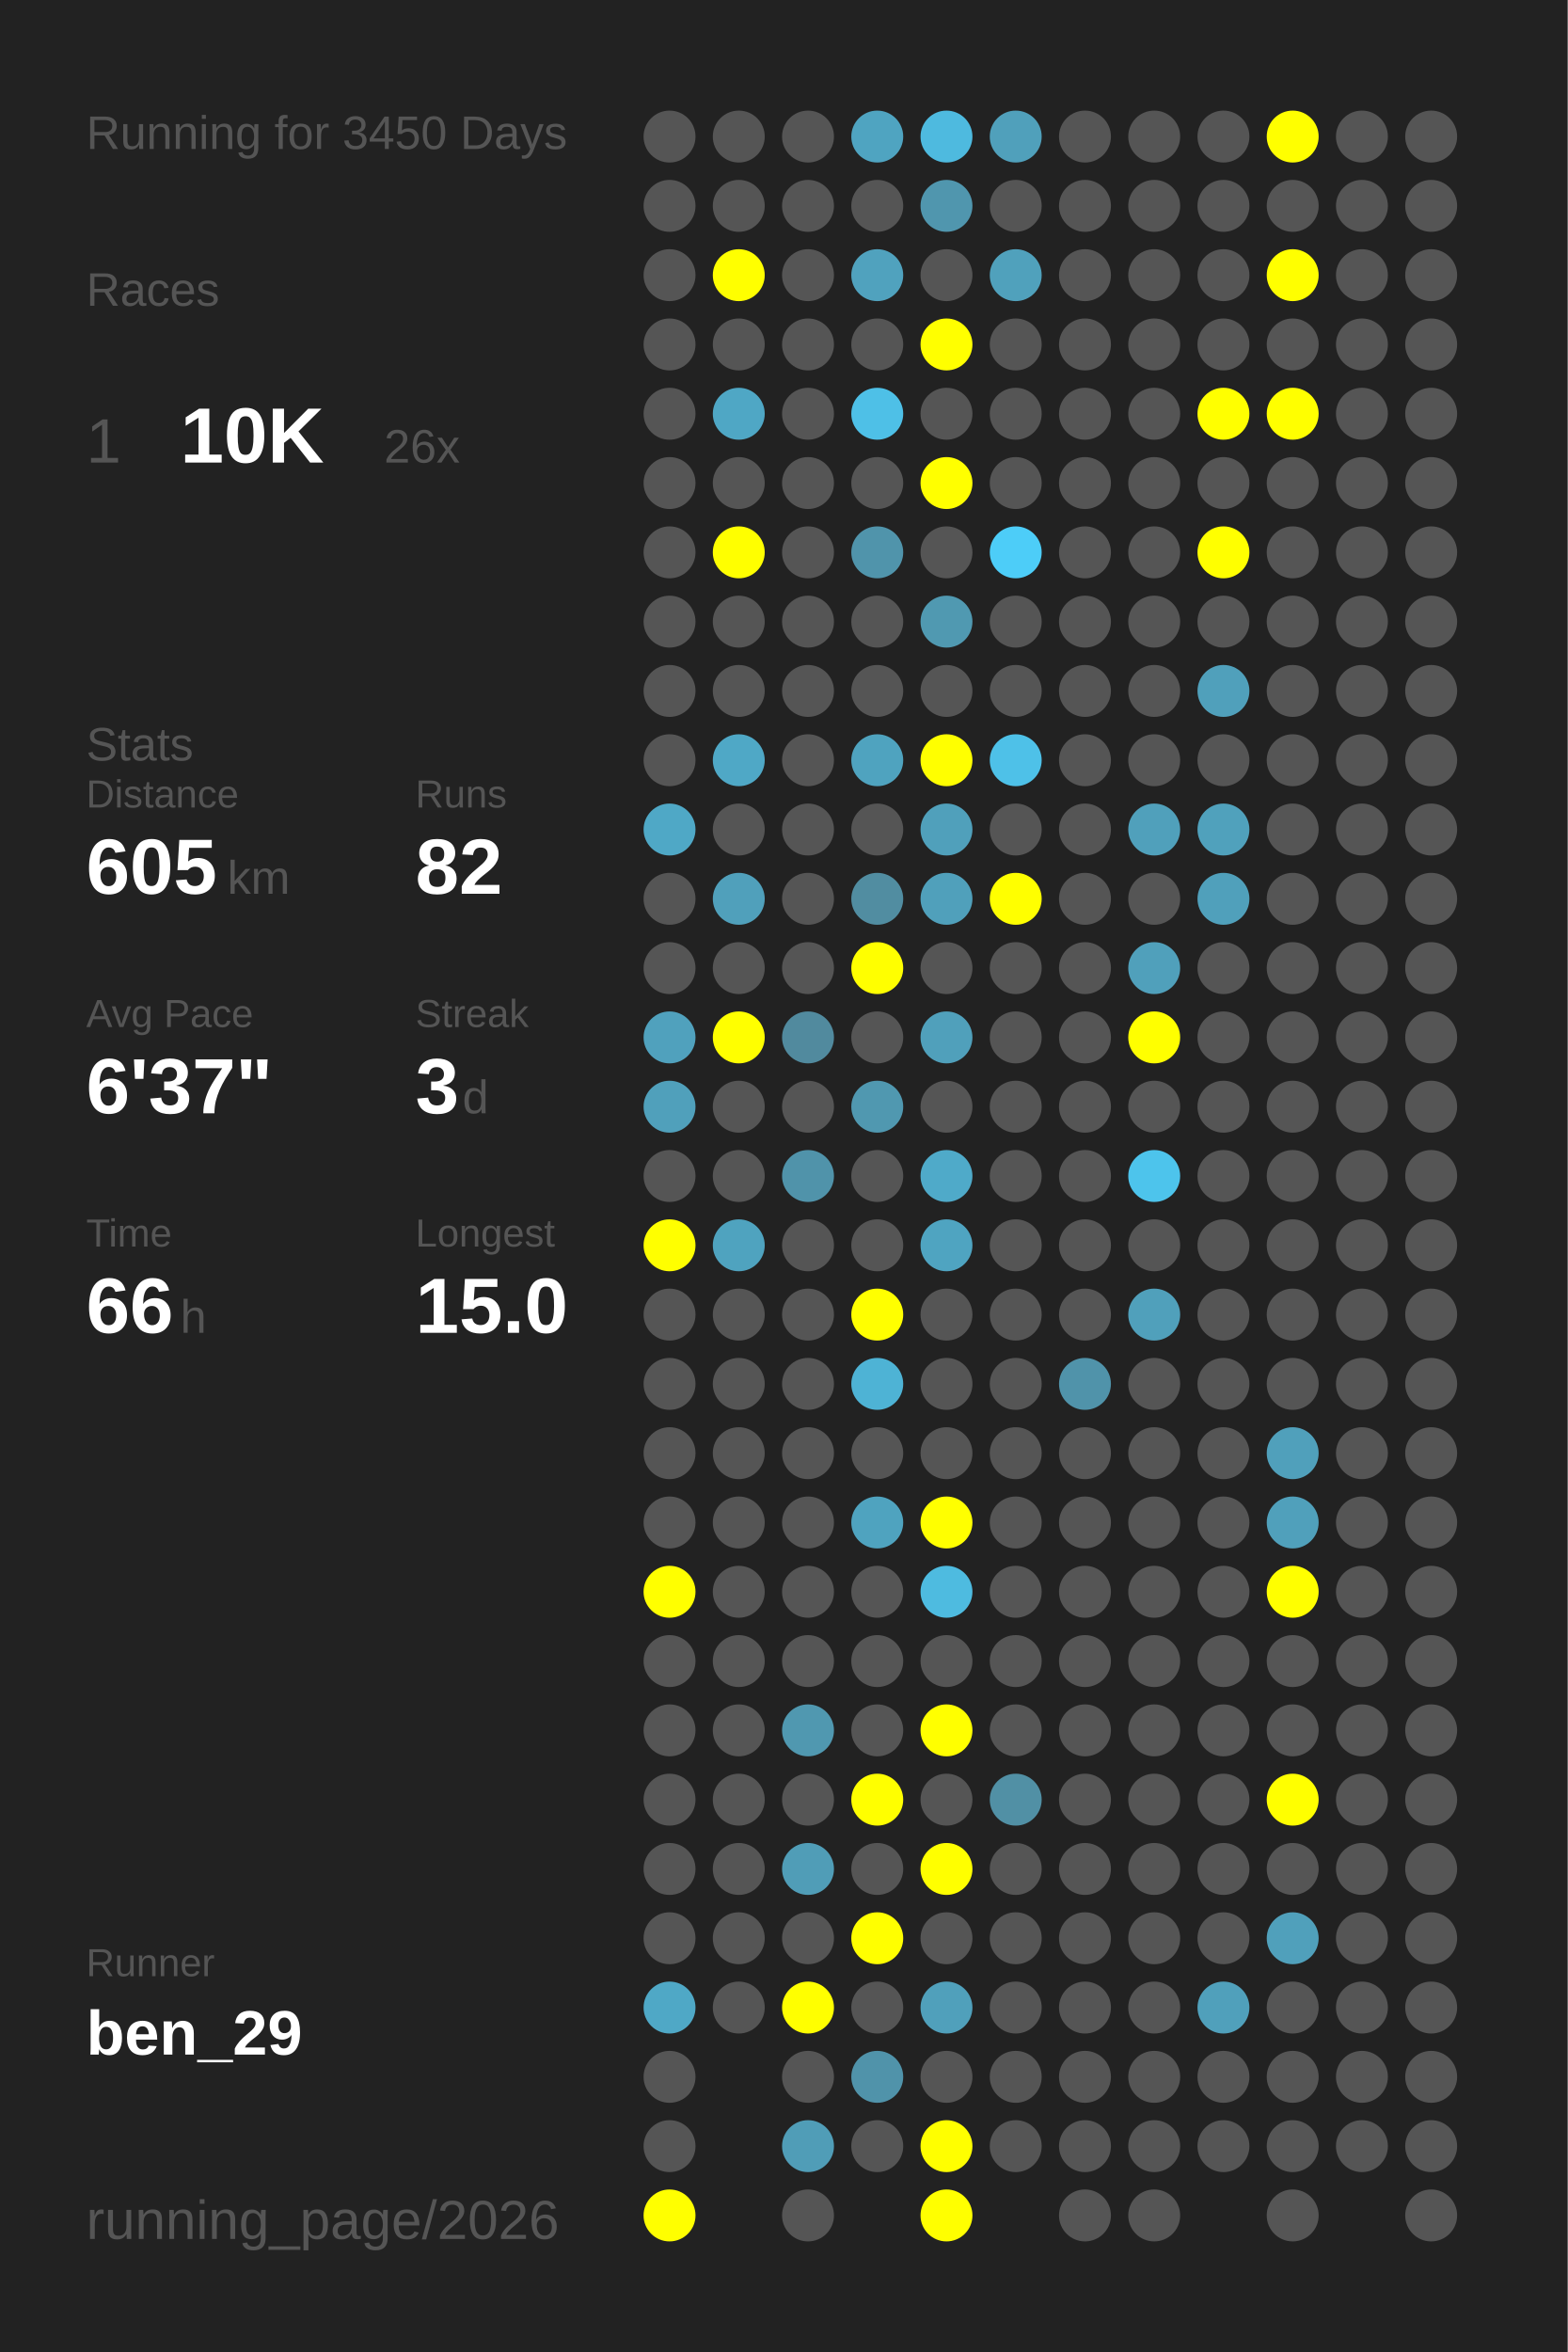
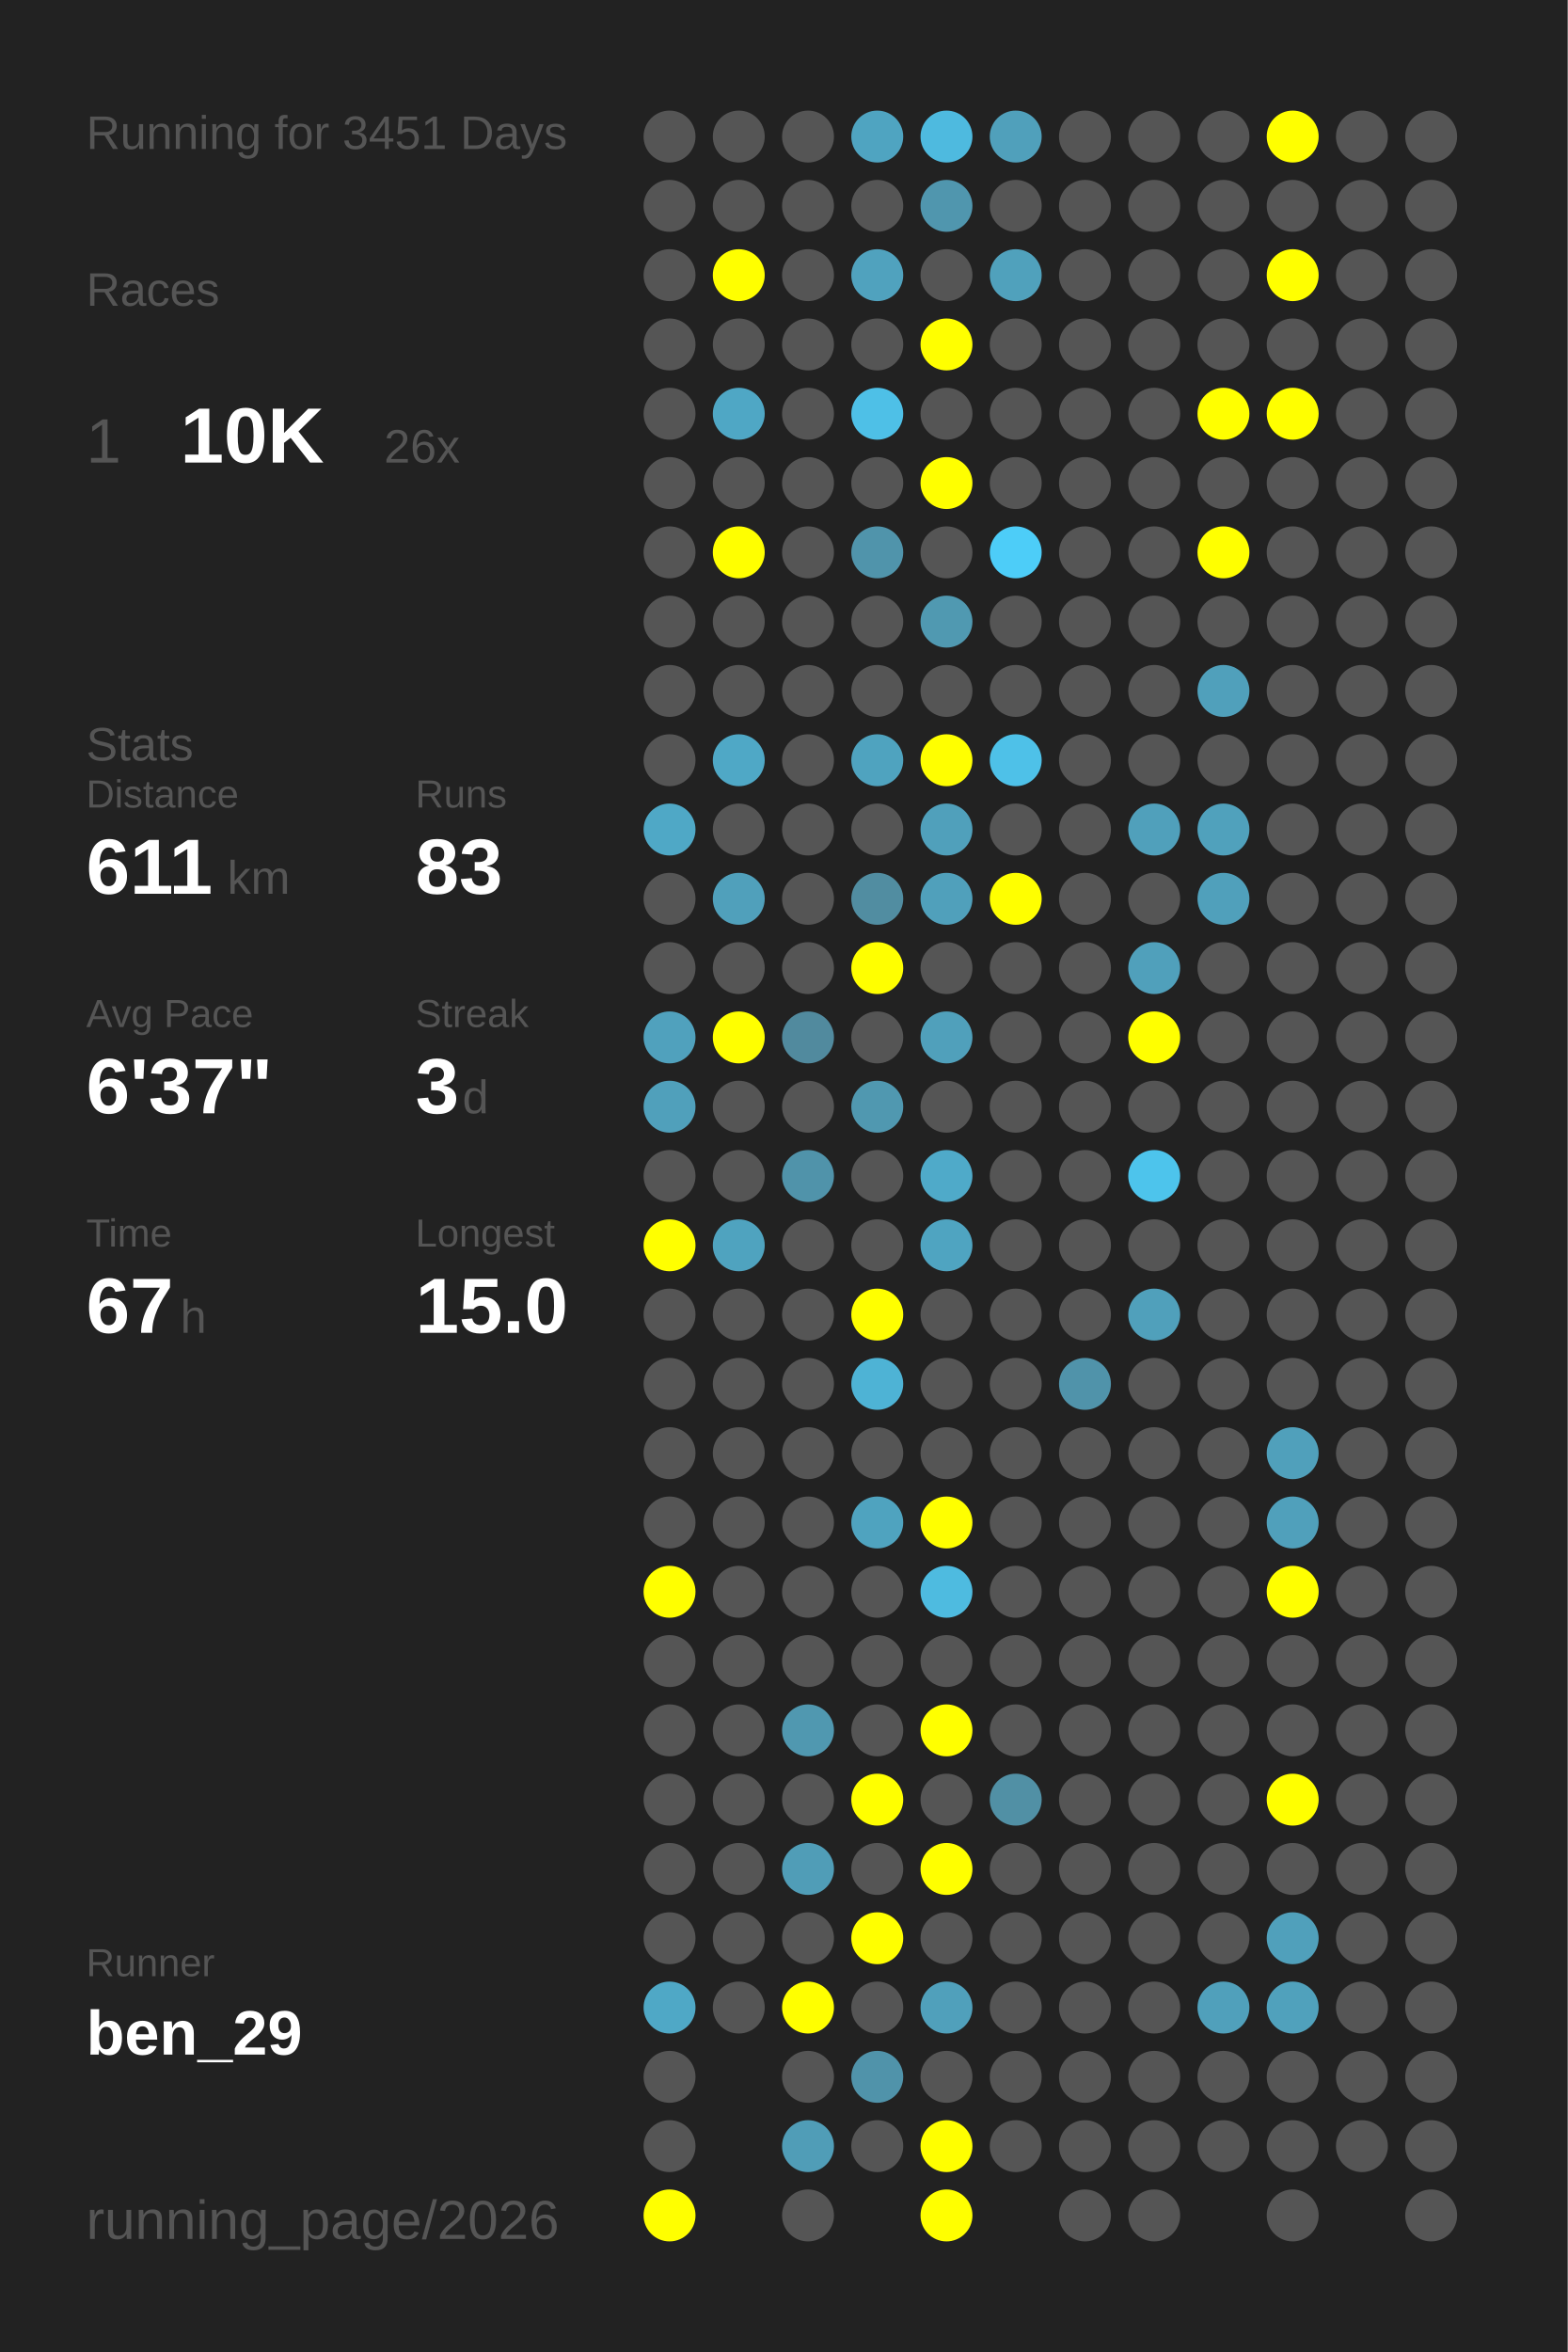
<svg xmlns="http://www.w3.org/2000/svg" baseProfile="full" height="300mm" version="1.1" viewBox="0,0,200,300" width="200mm">
  <defs />
  <rect fill="#222222" height="300" width="200" x="0" y="0" />
-   <text fill="#555555" style="font-size:6px; font-family:Arial;" x="11" y="19">Running for 3450 Days</text>
+   <text fill="#555555" style="font-size:6px; font-family:Arial;" x="11" y="19">Running for 3451 Days</text>
  <text fill="#555555" style="font-size:6px; font-family:Arial;" x="11" y="39">Races</text>
  <text fill="#555555" style="font-size:8px; font-family:Arial;" x="11" y="59">1</text>
  <text fill="#FFFFFF" style="font-size:10px; font-family:Arial; font-weight:bold;" x="23" y="59">10K</text>
  <text fill="#555555" style="font-size:6px; font-family:Arial;" x="49" y="59">26x</text>
  <text fill="#555555" style="font-size:6px; font-family:Arial;" x="11" y="97">Stats</text>
  <text fill="#555555" style="font-size:5px; font-family:Arial;" x="11" y="103">Distance</text>
-   <text fill="#FFFFFF" style="font-size:10px; font-family:Arial; font-weight:bold;" x="11" y="114">605</text>
+   <text fill="#FFFFFF" style="font-size:10px; font-family:Arial; font-weight:bold;" x="11" y="114">611</text>
  <text fill="#555555" style="font-size:6px; font-family:Arial;" x="29" y="114">km</text>
  <text fill="#555555" style="font-size:5px; font-family:Arial;" x="53" y="103">Runs</text>
-   <text fill="#FFFFFF" style="font-size:10px; font-family:Arial; font-weight:bold;" x="53" y="114">82</text>
+   <text fill="#FFFFFF" style="font-size:10px; font-family:Arial; font-weight:bold;" x="53" y="114">83</text>
  <text fill="#555555" style="font-size:5px; font-family:Arial;" x="11" y="131">Avg Pace</text>
  <text fill="#FFFFFF" style="font-size:10px; font-family:Arial; font-weight:bold;" x="11" y="142">6'37"</text>
  <text fill="#555555" style="font-size:5px; font-family:Arial;" x="53" y="131">Streak</text>
  <text fill="#FFFFFF" style="font-size:10px; font-family:Arial; font-weight:bold;" x="53" y="142">3</text>
  <text fill="#555555" style="font-size:6px; font-family:Arial;" x="59" y="142">d</text>
  <text fill="#555555" style="font-size:5px; font-family:Arial;" x="11" y="159">Time</text>
-   <text fill="#FFFFFF" style="font-size:10px; font-family:Arial; font-weight:bold;" x="11" y="170">66</text>
+   <text fill="#FFFFFF" style="font-size:10px; font-family:Arial; font-weight:bold;" x="11" y="170">67</text>
  <text fill="#555555" style="font-size:6px; font-family:Arial;" x="23" y="170">h</text>
  <text fill="#555555" style="font-size:5px; font-family:Arial;" x="53" y="159">Longest</text>
  <text fill="#FFFFFF" style="font-size:10px; font-family:Arial; font-weight:bold;" x="53" y="170">15.0</text>
  <text fill="#555555" style="font-size:5px; font-family:Arial;" x="11" y="252.065">Runner</text>
  <text fill="#FFFFFF" style="font-size:8px; font-family:Arial; font-weight:bold;" x="11" y="262.065">ben_29</text>
  <text fill="#555555" style="font-size:7px; font-family:Arial;" x="11" y="285.581">running_page/2026</text>
  <circle cx="85.417" cy="17.419" fill="#555555" r="3.312" />
  <circle cx="85.417" cy="26.258" fill="#555555" r="3.312" />
  <circle cx="85.417" cy="35.097" fill="#555555" r="3.312" />
  <circle cx="85.417" cy="43.935" fill="#555555" r="3.312" />
  <circle cx="85.417" cy="52.774" fill="#555555" r="3.312" />
  <circle cx="85.417" cy="61.613" fill="#555555" r="3.312" />
  <circle cx="85.417" cy="70.452" fill="#555555" r="3.312" />
  <circle cx="85.417" cy="79.29" fill="#555555" r="3.312" />
  <circle cx="85.417" cy="88.129" fill="#555555" r="3.312" />
  <circle cx="85.417" cy="96.968" fill="#555555" r="3.312" />
  <circle cx="85.417" cy="105.806" fill="#4fa8c6" r="3.312" />
  <circle cx="85.417" cy="114.645" fill="#555555" r="3.312" />
  <circle cx="85.417" cy="123.484" fill="#555555" r="3.312" />
  <circle cx="85.417" cy="132.323" fill="#50a1bd" r="3.312" />
  <circle cx="85.417" cy="141.161" fill="#50a0bb" r="3.312" />
  <circle cx="85.417" cy="150" fill="#555555" r="3.312" />
  <circle cx="85.417" cy="158.839" fill="#FFFF00" r="3.312" />
  <circle cx="85.417" cy="167.677" fill="#555555" r="3.312" />
  <circle cx="85.417" cy="176.516" fill="#555555" r="3.312" />
  <circle cx="85.417" cy="185.355" fill="#555555" r="3.312" />
  <circle cx="85.417" cy="194.194" fill="#555555" r="3.312" />
  <circle cx="85.417" cy="203.032" fill="#FFFF00" r="3.312" />
  <circle cx="85.417" cy="211.871" fill="#555555" r="3.312" />
  <circle cx="85.417" cy="220.71" fill="#555555" r="3.312" />
  <circle cx="85.417" cy="229.548" fill="#555555" r="3.312" />
  <circle cx="85.417" cy="238.387" fill="#555555" r="3.312" />
  <circle cx="85.417" cy="247.226" fill="#555555" r="3.312" />
  <circle cx="85.417" cy="256.065" fill="#4fa8c6" r="3.312" />
  <circle cx="85.417" cy="264.903" fill="#555555" r="3.312" />
  <circle cx="85.417" cy="273.742" fill="#555555" r="3.312" />
  <circle cx="85.417" cy="282.581" fill="#FFFF00" r="3.312" />
  <circle cx="94.25" cy="17.419" fill="#555555" r="3.312" />
  <circle cx="94.25" cy="26.258" fill="#555555" r="3.312" />
  <circle cx="94.25" cy="35.097" fill="#FFFF00" r="3.312" />
  <circle cx="94.25" cy="43.935" fill="#555555" r="3.312" />
  <circle cx="94.25" cy="52.774" fill="#4fa7c5" r="3.312" />
  <circle cx="94.25" cy="61.613" fill="#555555" r="3.312" />
  <circle cx="94.25" cy="70.452" fill="#FFFF00" r="3.312" />
  <circle cx="94.25" cy="79.29" fill="#555555" r="3.312" />
  <circle cx="94.25" cy="88.129" fill="#555555" r="3.312" />
  <circle cx="94.25" cy="96.968" fill="#4fa8c6" r="3.312" />
  <circle cx="94.25" cy="105.806" fill="#555555" r="3.312" />
  <circle cx="94.25" cy="114.645" fill="#50a0bb" r="3.312" />
  <circle cx="94.25" cy="123.484" fill="#555555" r="3.312" />
  <circle cx="94.25" cy="132.323" fill="#FFFF00" r="3.312" />
  <circle cx="94.25" cy="141.161" fill="#555555" r="3.312" />
  <circle cx="94.25" cy="150" fill="#555555" r="3.312" />
  <circle cx="94.25" cy="158.839" fill="#4fa3bf" r="3.312" />
  <circle cx="94.25" cy="167.677" fill="#555555" r="3.312" />
  <circle cx="94.25" cy="176.516" fill="#555555" r="3.312" />
  <circle cx="94.25" cy="185.355" fill="#555555" r="3.312" />
  <circle cx="94.25" cy="194.194" fill="#555555" r="3.312" />
  <circle cx="94.25" cy="203.032" fill="#555555" r="3.312" />
  <circle cx="94.25" cy="211.871" fill="#555555" r="3.312" />
  <circle cx="94.25" cy="220.71" fill="#555555" r="3.312" />
  <circle cx="94.25" cy="229.548" fill="#555555" r="3.312" />
  <circle cx="94.25" cy="238.387" fill="#555555" r="3.312" />
  <circle cx="94.25" cy="247.226" fill="#555555" r="3.312" />
  <circle cx="94.25" cy="256.065" fill="#555555" r="3.312" />
  <circle cx="103.083" cy="17.419" fill="#555555" r="3.312" />
  <circle cx="103.083" cy="26.258" fill="#555555" r="3.312" />
  <circle cx="103.083" cy="35.097" fill="#555555" r="3.312" />
  <circle cx="103.083" cy="43.935" fill="#555555" r="3.312" />
  <circle cx="103.083" cy="52.774" fill="#555555" r="3.312" />
  <circle cx="103.083" cy="61.613" fill="#555555" r="3.312" />
  <circle cx="103.083" cy="70.452" fill="#555555" r="3.312" />
  <circle cx="103.083" cy="79.29" fill="#555555" r="3.312" />
  <circle cx="103.083" cy="88.129" fill="#555555" r="3.312" />
  <circle cx="103.083" cy="96.968" fill="#555555" r="3.312" />
  <circle cx="103.083" cy="105.806" fill="#555555" r="3.312" />
  <circle cx="103.083" cy="114.645" fill="#555555" r="3.312" />
  <circle cx="103.083" cy="123.484" fill="#555555" r="3.312" />
  <circle cx="103.083" cy="132.323" fill="#518a9e" r="3.312" />
  <circle cx="103.083" cy="141.161" fill="#555555" r="3.312" />
  <circle cx="103.083" cy="150" fill="#5093aa" r="3.312" />
  <circle cx="103.083" cy="158.839" fill="#555555" r="3.312" />
  <circle cx="103.083" cy="167.677" fill="#555555" r="3.312" />
  <circle cx="103.083" cy="176.516" fill="#555555" r="3.312" />
  <circle cx="103.083" cy="185.355" fill="#555555" r="3.312" />
  <circle cx="103.083" cy="194.194" fill="#555555" r="3.312" />
  <circle cx="103.083" cy="203.032" fill="#555555" r="3.312" />
  <circle cx="103.083" cy="211.871" fill="#555555" r="3.312" />
  <circle cx="103.083" cy="220.71" fill="#5098b0" r="3.312" />
  <circle cx="103.083" cy="229.548" fill="#555555" r="3.312" />
  <circle cx="103.083" cy="238.387" fill="#509db7" r="3.312" />
  <circle cx="103.083" cy="247.226" fill="#555555" r="3.312" />
  <circle cx="103.083" cy="256.065" fill="#FFFF00" r="3.312" />
  <circle cx="103.083" cy="264.903" fill="#555555" r="3.312" />
  <circle cx="103.083" cy="273.742" fill="#509db7" r="3.312" />
  <circle cx="103.083" cy="282.581" fill="#555555" r="3.312" />
  <circle cx="111.917" cy="17.419" fill="#4fa4c1" r="3.312" />
  <circle cx="111.917" cy="26.258" fill="#555555" r="3.312" />
  <circle cx="111.917" cy="35.097" fill="#50a2be" r="3.312" />
  <circle cx="111.917" cy="43.935" fill="#555555" r="3.312" />
  <circle cx="111.917" cy="52.774" fill="#4ec0e7" r="3.312" />
  <circle cx="111.917" cy="61.613" fill="#555555" r="3.312" />
  <circle cx="111.917" cy="70.452" fill="#5094ab" r="3.312" />
  <circle cx="111.917" cy="79.29" fill="#555555" r="3.312" />
  <circle cx="111.917" cy="88.129" fill="#555555" r="3.312" />
  <circle cx="111.917" cy="96.968" fill="#4fa3bf" r="3.312" />
  <circle cx="111.917" cy="105.806" fill="#555555" r="3.312" />
  <circle cx="111.917" cy="114.645" fill="#518da1" r="3.312" />
  <circle cx="111.917" cy="123.484" fill="#FFFF00" r="3.312" />
  <circle cx="111.917" cy="132.323" fill="#555555" r="3.312" />
  <circle cx="111.917" cy="141.161" fill="#5098b0" r="3.312" />
  <circle cx="111.917" cy="150" fill="#555555" r="3.312" />
  <circle cx="111.917" cy="158.839" fill="#555555" r="3.312" />
  <circle cx="111.917" cy="167.677" fill="#FFFF00" r="3.312" />
  <circle cx="111.917" cy="176.516" fill="#4eb3d5" r="3.312" />
  <circle cx="111.917" cy="185.355" fill="#555555" r="3.312" />
  <circle cx="111.917" cy="194.194" fill="#4fa3bf" r="3.312" />
  <circle cx="111.917" cy="203.032" fill="#555555" r="3.312" />
  <circle cx="111.917" cy="211.871" fill="#555555" r="3.312" />
  <circle cx="111.917" cy="220.71" fill="#555555" r="3.312" />
  <circle cx="111.917" cy="229.548" fill="#FFFF00" r="3.312" />
  <circle cx="111.917" cy="238.387" fill="#555555" r="3.312" />
  <circle cx="111.917" cy="247.226" fill="#FFFF00" r="3.312" />
  <circle cx="111.917" cy="256.065" fill="#555555" r="3.312" />
  <circle cx="111.917" cy="264.903" fill="#5093aa" r="3.312" />
  <circle cx="111.917" cy="273.742" fill="#555555" r="3.312" />
  <circle cx="120.75" cy="17.419" fill="#4ebadf" r="3.312" />
  <circle cx="120.75" cy="26.258" fill="#5096ae" r="3.312" />
  <circle cx="120.75" cy="35.097" fill="#555555" r="3.312" />
  <circle cx="120.75" cy="43.935" fill="#FFFF00" r="3.312" />
  <circle cx="120.75" cy="52.774" fill="#555555" r="3.312" />
  <circle cx="120.75" cy="61.613" fill="#FFFF00" r="3.312" />
  <circle cx="120.75" cy="70.452" fill="#555555" r="3.312" />
  <circle cx="120.75" cy="79.29" fill="#5099b1" r="3.312" />
  <circle cx="120.75" cy="88.129" fill="#555555" r="3.312" />
  <circle cx="120.75" cy="96.968" fill="#FFFF00" r="3.312" />
  <circle cx="120.75" cy="105.806" fill="#50a0bb" r="3.312" />
  <circle cx="120.75" cy="114.645" fill="#50a0bb" r="3.312" />
  <circle cx="120.75" cy="123.484" fill="#555555" r="3.312" />
  <circle cx="120.75" cy="132.323" fill="#50a0bb" r="3.312" />
  <circle cx="120.75" cy="141.161" fill="#555555" r="3.312" />
  <circle cx="120.75" cy="150" fill="#4faac9" r="3.312" />
  <circle cx="120.75" cy="158.839" fill="#4fa4c1" r="3.312" />
  <circle cx="120.75" cy="167.677" fill="#555555" r="3.312" />
  <circle cx="120.75" cy="176.516" fill="#555555" r="3.312" />
  <circle cx="120.75" cy="185.355" fill="#555555" r="3.312" />
  <circle cx="120.75" cy="194.194" fill="#FFFF00" r="3.312" />
  <circle cx="120.75" cy="203.032" fill="#4ebbe0" r="3.312" />
  <circle cx="120.75" cy="211.871" fill="#555555" r="3.312" />
  <circle cx="120.75" cy="220.71" fill="#FFFF00" r="3.312" />
  <circle cx="120.75" cy="229.548" fill="#555555" r="3.312" />
  <circle cx="120.75" cy="238.387" fill="#FFFF00" r="3.312" />
  <circle cx="120.75" cy="247.226" fill="#555555" r="3.312" />
  <circle cx="120.75" cy="256.065" fill="#50a0bb" r="3.312" />
  <circle cx="120.75" cy="264.903" fill="#555555" r="3.312" />
  <circle cx="120.75" cy="273.742" fill="#FFFF00" r="3.312" />
  <circle cx="120.75" cy="282.581" fill="#FFFF00" r="3.312" />
  <circle cx="129.583" cy="17.419" fill="#50a0bb" r="3.312" />
  <circle cx="129.583" cy="26.258" fill="#555555" r="3.312" />
  <circle cx="129.583" cy="35.097" fill="#50a1bc" r="3.312" />
  <circle cx="129.583" cy="43.935" fill="#555555" r="3.312" />
  <circle cx="129.583" cy="52.774" fill="#555555" r="3.312" />
  <circle cx="129.583" cy="61.613" fill="#555555" r="3.312" />
  <circle cx="129.583" cy="70.452" fill="#4dcdf8" r="3.312" />
  <circle cx="129.583" cy="79.29" fill="#555555" r="3.312" />
  <circle cx="129.583" cy="88.129" fill="#555555" r="3.312" />
  <circle cx="129.583" cy="96.968" fill="#4ec1e8" r="3.312" />
  <circle cx="129.583" cy="105.806" fill="#555555" r="3.312" />
  <circle cx="129.583" cy="114.645" fill="#FFFF00" r="3.312" />
  <circle cx="129.583" cy="123.484" fill="#555555" r="3.312" />
  <circle cx="129.583" cy="132.323" fill="#555555" r="3.312" />
  <circle cx="129.583" cy="141.161" fill="#555555" r="3.312" />
  <circle cx="129.583" cy="150" fill="#555555" r="3.312" />
  <circle cx="129.583" cy="158.839" fill="#555555" r="3.312" />
  <circle cx="129.583" cy="167.677" fill="#555555" r="3.312" />
  <circle cx="129.583" cy="176.516" fill="#555555" r="3.312" />
  <circle cx="129.583" cy="185.355" fill="#555555" r="3.312" />
  <circle cx="129.583" cy="194.194" fill="#555555" r="3.312" />
  <circle cx="129.583" cy="203.032" fill="#555555" r="3.312" />
  <circle cx="129.583" cy="211.871" fill="#555555" r="3.312" />
  <circle cx="129.583" cy="220.71" fill="#555555" r="3.312" />
  <circle cx="129.583" cy="229.548" fill="#5190a5" r="3.312" />
  <circle cx="129.583" cy="238.387" fill="#555555" r="3.312" />
  <circle cx="129.583" cy="247.226" fill="#555555" r="3.312" />
  <circle cx="129.583" cy="256.065" fill="#555555" r="3.312" />
  <circle cx="129.583" cy="264.903" fill="#555555" r="3.312" />
  <circle cx="129.583" cy="273.742" fill="#555555" r="3.312" />
  <circle cx="138.417" cy="17.419" fill="#555555" r="3.312" />
  <circle cx="138.417" cy="26.258" fill="#555555" r="3.312" />
  <circle cx="138.417" cy="35.097" fill="#555555" r="3.312" />
  <circle cx="138.417" cy="43.935" fill="#555555" r="3.312" />
  <circle cx="138.417" cy="52.774" fill="#555555" r="3.312" />
  <circle cx="138.417" cy="61.613" fill="#555555" r="3.312" />
  <circle cx="138.417" cy="70.452" fill="#555555" r="3.312" />
  <circle cx="138.417" cy="79.29" fill="#555555" r="3.312" />
  <circle cx="138.417" cy="88.129" fill="#555555" r="3.312" />
  <circle cx="138.417" cy="96.968" fill="#555555" r="3.312" />
  <circle cx="138.417" cy="105.806" fill="#555555" r="3.312" />
  <circle cx="138.417" cy="114.645" fill="#555555" r="3.312" />
  <circle cx="138.417" cy="123.484" fill="#555555" r="3.312" />
  <circle cx="138.417" cy="132.323" fill="#555555" r="3.312" />
  <circle cx="138.417" cy="141.161" fill="#555555" r="3.312" />
  <circle cx="138.417" cy="150" fill="#555555" r="3.312" />
  <circle cx="138.417" cy="158.839" fill="#555555" r="3.312" />
  <circle cx="138.417" cy="167.677" fill="#555555" r="3.312" />
  <circle cx="138.417" cy="176.516" fill="#5093aa" r="3.312" />
  <circle cx="138.417" cy="185.355" fill="#555555" r="3.312" />
  <circle cx="138.417" cy="194.194" fill="#555555" r="3.312" />
  <circle cx="138.417" cy="203.032" fill="#555555" r="3.312" />
  <circle cx="138.417" cy="211.871" fill="#555555" r="3.312" />
  <circle cx="138.417" cy="220.71" fill="#555555" r="3.312" />
  <circle cx="138.417" cy="229.548" fill="#555555" r="3.312" />
  <circle cx="138.417" cy="238.387" fill="#555555" r="3.312" />
  <circle cx="138.417" cy="247.226" fill="#555555" r="3.312" />
  <circle cx="138.417" cy="256.065" fill="#555555" r="3.312" />
  <circle cx="138.417" cy="264.903" fill="#555555" r="3.312" />
  <circle cx="138.417" cy="273.742" fill="#555555" r="3.312" />
  <circle cx="138.417" cy="282.581" fill="#555555" r="3.312" />
  <circle cx="147.25" cy="17.419" fill="#555555" r="3.312" />
  <circle cx="147.25" cy="26.258" fill="#555555" r="3.312" />
  <circle cx="147.25" cy="35.097" fill="#555555" r="3.312" />
  <circle cx="147.25" cy="43.935" fill="#555555" r="3.312" />
  <circle cx="147.25" cy="52.774" fill="#555555" r="3.312" />
  <circle cx="147.25" cy="61.613" fill="#555555" r="3.312" />
  <circle cx="147.25" cy="70.452" fill="#555555" r="3.312" />
  <circle cx="147.25" cy="79.29" fill="#555555" r="3.312" />
  <circle cx="147.25" cy="88.129" fill="#555555" r="3.312" />
  <circle cx="147.25" cy="96.968" fill="#555555" r="3.312" />
  <circle cx="147.25" cy="105.806" fill="#50a0bb" r="3.312" />
  <circle cx="147.25" cy="114.645" fill="#555555" r="3.312" />
  <circle cx="147.25" cy="123.484" fill="#50a0bb" r="3.312" />
  <circle cx="147.25" cy="132.323" fill="#FFFF00" r="3.312" />
  <circle cx="147.25" cy="141.161" fill="#555555" r="3.312" />
  <circle cx="147.25" cy="150" fill="#4dc4ec" r="3.312" />
  <circle cx="147.25" cy="158.839" fill="#555555" r="3.312" />
  <circle cx="147.25" cy="167.677" fill="#50a0bb" r="3.312" />
  <circle cx="147.25" cy="176.516" fill="#555555" r="3.312" />
  <circle cx="147.25" cy="185.355" fill="#555555" r="3.312" />
  <circle cx="147.25" cy="194.194" fill="#555555" r="3.312" />
  <circle cx="147.25" cy="203.032" fill="#555555" r="3.312" />
  <circle cx="147.25" cy="211.871" fill="#555555" r="3.312" />
  <circle cx="147.25" cy="220.71" fill="#555555" r="3.312" />
  <circle cx="147.25" cy="229.548" fill="#555555" r="3.312" />
  <circle cx="147.25" cy="238.387" fill="#555555" r="3.312" />
  <circle cx="147.25" cy="247.226" fill="#555555" r="3.312" />
  <circle cx="147.25" cy="256.065" fill="#555555" r="3.312" />
  <circle cx="147.25" cy="264.903" fill="#555555" r="3.312" />
  <circle cx="147.25" cy="273.742" fill="#555555" r="3.312" />
  <circle cx="147.25" cy="282.581" fill="#555555" r="3.312" />
  <circle cx="156.083" cy="17.419" fill="#555555" r="3.312" />
  <circle cx="156.083" cy="26.258" fill="#555555" r="3.312" />
  <circle cx="156.083" cy="35.097" fill="#555555" r="3.312" />
  <circle cx="156.083" cy="43.935" fill="#555555" r="3.312" />
  <circle cx="156.083" cy="52.774" fill="#FFFF00" r="3.312" />
  <circle cx="156.083" cy="61.613" fill="#555555" r="3.312" />
  <circle cx="156.083" cy="70.452" fill="#FFFF00" r="3.312" />
  <circle cx="156.083" cy="79.29" fill="#555555" r="3.312" />
  <circle cx="156.083" cy="88.129" fill="#50a0bb" r="3.312" />
  <circle cx="156.083" cy="96.968" fill="#555555" r="3.312" />
  <circle cx="156.083" cy="105.806" fill="#50a1bc" r="3.312" />
  <circle cx="156.083" cy="114.645" fill="#50a0bb" r="3.312" />
  <circle cx="156.083" cy="123.484" fill="#555555" r="3.312" />
  <circle cx="156.083" cy="132.323" fill="#555555" r="3.312" />
  <circle cx="156.083" cy="141.161" fill="#555555" r="3.312" />
  <circle cx="156.083" cy="150" fill="#555555" r="3.312" />
  <circle cx="156.083" cy="158.839" fill="#555555" r="3.312" />
  <circle cx="156.083" cy="167.677" fill="#555555" r="3.312" />
  <circle cx="156.083" cy="176.516" fill="#555555" r="3.312" />
  <circle cx="156.083" cy="185.355" fill="#555555" r="3.312" />
  <circle cx="156.083" cy="194.194" fill="#555555" r="3.312" />
  <circle cx="156.083" cy="203.032" fill="#555555" r="3.312" />
  <circle cx="156.083" cy="211.871" fill="#555555" r="3.312" />
  <circle cx="156.083" cy="220.71" fill="#555555" r="3.312" />
  <circle cx="156.083" cy="229.548" fill="#555555" r="3.312" />
  <circle cx="156.083" cy="238.387" fill="#555555" r="3.312" />
  <circle cx="156.083" cy="247.226" fill="#555555" r="3.312" />
  <circle cx="156.083" cy="256.065" fill="#50a0bb" r="3.312" />
  <circle cx="156.083" cy="264.903" fill="#555555" r="3.312" />
  <circle cx="156.083" cy="273.742" fill="#555555" r="3.312" />
  <circle cx="164.917" cy="17.419" fill="#FFFF00" r="3.312" />
  <circle cx="164.917" cy="26.258" fill="#555555" r="3.312" />
  <circle cx="164.917" cy="35.097" fill="#FFFF00" r="3.312" />
  <circle cx="164.917" cy="43.935" fill="#555555" r="3.312" />
  <circle cx="164.917" cy="52.774" fill="#FFFF00" r="3.312" />
  <circle cx="164.917" cy="61.613" fill="#555555" r="3.312" />
  <circle cx="164.917" cy="70.452" fill="#555555" r="3.312" />
  <circle cx="164.917" cy="79.29" fill="#555555" r="3.312" />
  <circle cx="164.917" cy="88.129" fill="#555555" r="3.312" />
  <circle cx="164.917" cy="96.968" fill="#555555" r="3.312" />
  <circle cx="164.917" cy="105.806" fill="#555555" r="3.312" />
  <circle cx="164.917" cy="114.645" fill="#555555" r="3.312" />
  <circle cx="164.917" cy="123.484" fill="#555555" r="3.312" />
  <circle cx="164.917" cy="132.323" fill="#555555" r="3.312" />
  <circle cx="164.917" cy="141.161" fill="#555555" r="3.312" />
  <circle cx="164.917" cy="150" fill="#555555" r="3.312" />
  <circle cx="164.917" cy="158.839" fill="#555555" r="3.312" />
  <circle cx="164.917" cy="167.677" fill="#555555" r="3.312" />
  <circle cx="164.917" cy="176.516" fill="#555555" r="3.312" />
  <circle cx="164.917" cy="185.355" fill="#50a0bb" r="3.312" />
  <circle cx="164.917" cy="194.194" fill="#50a0bb" r="3.312" />
  <circle cx="164.917" cy="203.032" fill="#FFFF00" r="3.312" />
  <circle cx="164.917" cy="211.871" fill="#555555" r="3.312" />
  <circle cx="164.917" cy="220.71" fill="#555555" r="3.312" />
  <circle cx="164.917" cy="229.548" fill="#FFFF00" r="3.312" />
  <circle cx="164.917" cy="238.387" fill="#555555" r="3.312" />
  <circle cx="164.917" cy="247.226" fill="#50a0bb" r="3.312" />
-   <circle cx="164.917" cy="256.065" fill="#555555" r="3.312" />
+   <circle cx="164.917" cy="256.065" fill="#50a1bc" r="3.312" />
  <circle cx="164.917" cy="264.903" fill="#555555" r="3.312" />
  <circle cx="164.917" cy="273.742" fill="#555555" r="3.312" />
  <circle cx="164.917" cy="282.581" fill="#555555" r="3.312" />
  <circle cx="173.75" cy="17.419" fill="#555555" r="3.312" />
  <circle cx="173.75" cy="26.258" fill="#555555" r="3.312" />
  <circle cx="173.75" cy="35.097" fill="#555555" r="3.312" />
  <circle cx="173.75" cy="43.935" fill="#555555" r="3.312" />
  <circle cx="173.75" cy="52.774" fill="#555555" r="3.312" />
  <circle cx="173.75" cy="61.613" fill="#555555" r="3.312" />
  <circle cx="173.75" cy="70.452" fill="#555555" r="3.312" />
  <circle cx="173.75" cy="79.29" fill="#555555" r="3.312" />
  <circle cx="173.75" cy="88.129" fill="#555555" r="3.312" />
  <circle cx="173.75" cy="96.968" fill="#555555" r="3.312" />
  <circle cx="173.75" cy="105.806" fill="#555555" r="3.312" />
  <circle cx="173.75" cy="114.645" fill="#555555" r="3.312" />
  <circle cx="173.75" cy="123.484" fill="#555555" r="3.312" />
  <circle cx="173.75" cy="132.323" fill="#555555" r="3.312" />
  <circle cx="173.75" cy="141.161" fill="#555555" r="3.312" />
  <circle cx="173.75" cy="150" fill="#555555" r="3.312" />
  <circle cx="173.75" cy="158.839" fill="#555555" r="3.312" />
  <circle cx="173.75" cy="167.677" fill="#555555" r="3.312" />
  <circle cx="173.75" cy="176.516" fill="#555555" r="3.312" />
  <circle cx="173.75" cy="185.355" fill="#555555" r="3.312" />
  <circle cx="173.75" cy="194.194" fill="#555555" r="3.312" />
  <circle cx="173.75" cy="203.032" fill="#555555" r="3.312" />
  <circle cx="173.75" cy="211.871" fill="#555555" r="3.312" />
  <circle cx="173.75" cy="220.71" fill="#555555" r="3.312" />
  <circle cx="173.75" cy="229.548" fill="#555555" r="3.312" />
  <circle cx="173.75" cy="238.387" fill="#555555" r="3.312" />
  <circle cx="173.75" cy="247.226" fill="#555555" r="3.312" />
  <circle cx="173.75" cy="256.065" fill="#555555" r="3.312" />
  <circle cx="173.75" cy="264.903" fill="#555555" r="3.312" />
  <circle cx="173.75" cy="273.742" fill="#555555" r="3.312" />
  <circle cx="182.583" cy="17.419" fill="#555555" r="3.312" />
  <circle cx="182.583" cy="26.258" fill="#555555" r="3.312" />
  <circle cx="182.583" cy="35.097" fill="#555555" r="3.312" />
  <circle cx="182.583" cy="43.935" fill="#555555" r="3.312" />
  <circle cx="182.583" cy="52.774" fill="#555555" r="3.312" />
  <circle cx="182.583" cy="61.613" fill="#555555" r="3.312" />
  <circle cx="182.583" cy="70.452" fill="#555555" r="3.312" />
  <circle cx="182.583" cy="79.29" fill="#555555" r="3.312" />
  <circle cx="182.583" cy="88.129" fill="#555555" r="3.312" />
  <circle cx="182.583" cy="96.968" fill="#555555" r="3.312" />
  <circle cx="182.583" cy="105.806" fill="#555555" r="3.312" />
  <circle cx="182.583" cy="114.645" fill="#555555" r="3.312" />
  <circle cx="182.583" cy="123.484" fill="#555555" r="3.312" />
  <circle cx="182.583" cy="132.323" fill="#555555" r="3.312" />
  <circle cx="182.583" cy="141.161" fill="#555555" r="3.312" />
  <circle cx="182.583" cy="150" fill="#555555" r="3.312" />
  <circle cx="182.583" cy="158.839" fill="#555555" r="3.312" />
  <circle cx="182.583" cy="167.677" fill="#555555" r="3.312" />
  <circle cx="182.583" cy="176.516" fill="#555555" r="3.312" />
  <circle cx="182.583" cy="185.355" fill="#555555" r="3.312" />
  <circle cx="182.583" cy="194.194" fill="#555555" r="3.312" />
  <circle cx="182.583" cy="203.032" fill="#555555" r="3.312" />
  <circle cx="182.583" cy="211.871" fill="#555555" r="3.312" />
  <circle cx="182.583" cy="220.71" fill="#555555" r="3.312" />
  <circle cx="182.583" cy="229.548" fill="#555555" r="3.312" />
  <circle cx="182.583" cy="238.387" fill="#555555" r="3.312" />
  <circle cx="182.583" cy="247.226" fill="#555555" r="3.312" />
  <circle cx="182.583" cy="256.065" fill="#555555" r="3.312" />
  <circle cx="182.583" cy="264.903" fill="#555555" r="3.312" />
  <circle cx="182.583" cy="273.742" fill="#555555" r="3.312" />
  <circle cx="182.583" cy="282.581" fill="#555555" r="3.312" />
</svg>
